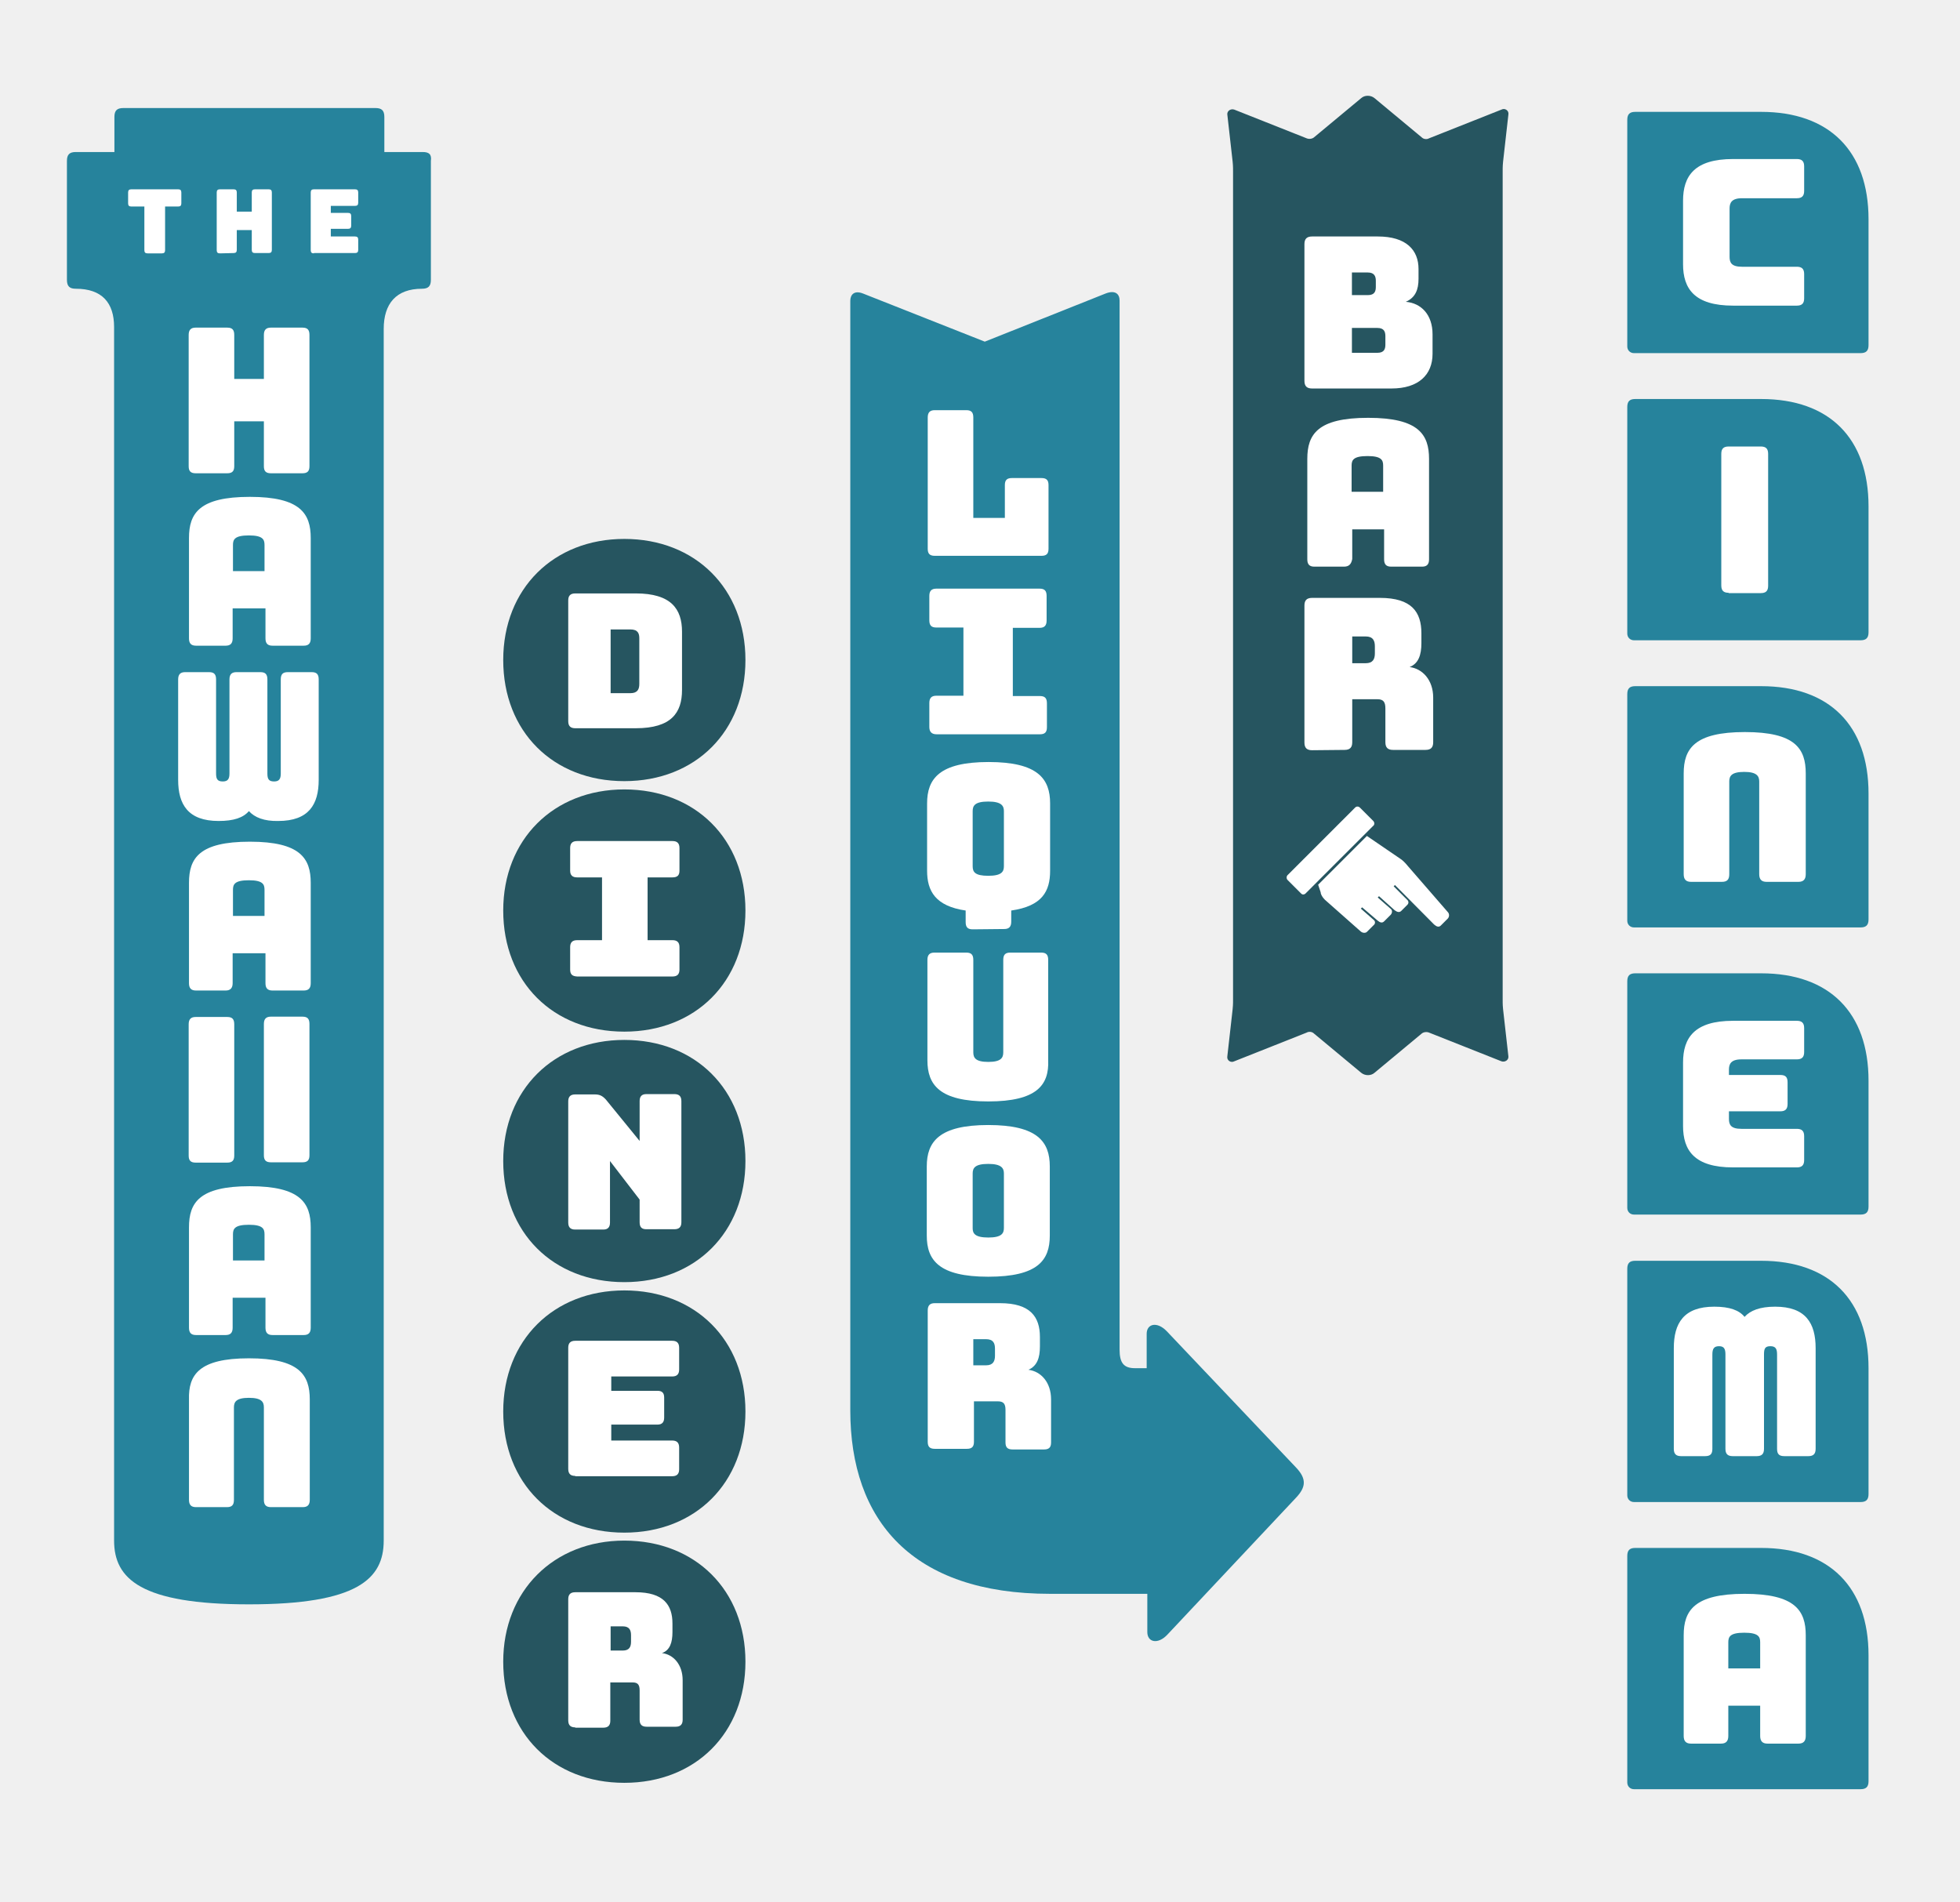
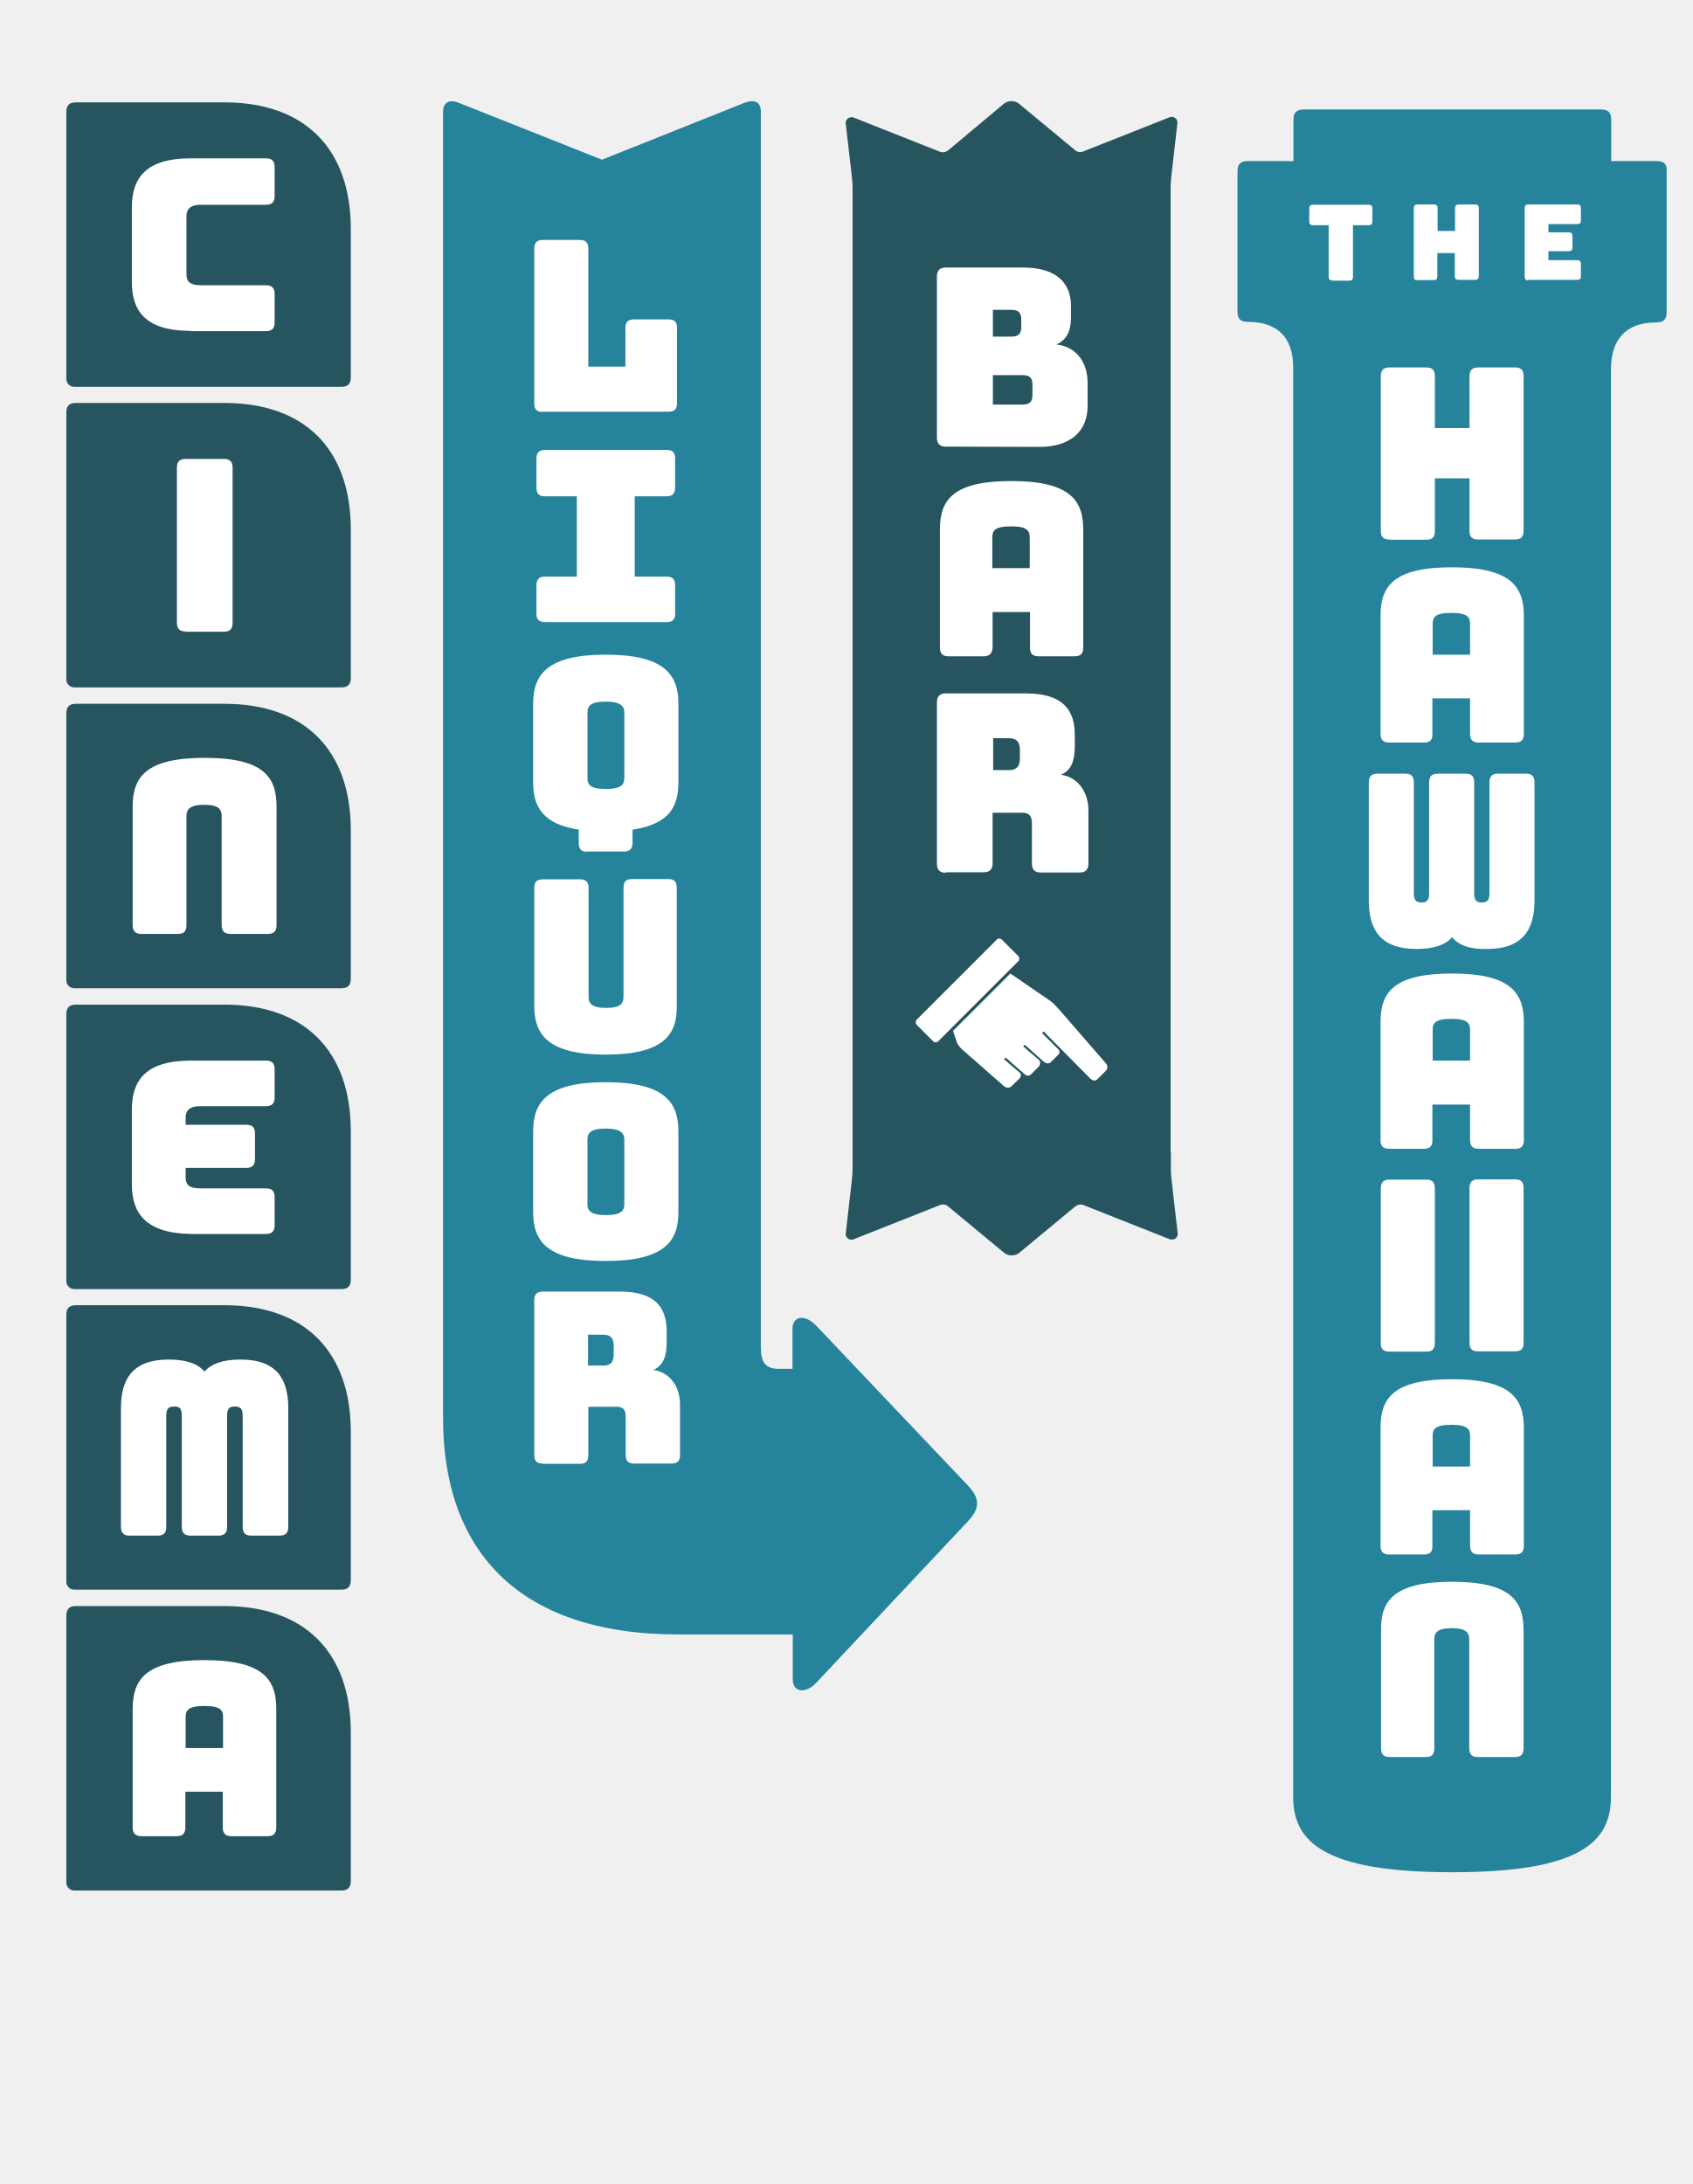
- <svg xmlns="http://www.w3.org/2000/svg" version="1.1" id="Layer_1" x="0px" y="0px" viewBox="-0.8 15.6 615 596.6" enable-background="new -0.8 15.6 615 596.6" xml:space="preserve">
-   <path fill="#26839C" d="M365.3,433.3c-3.1-3.2-6.3-2.3-6.3,0.8v10.8h-3.7c-3.6,0-4.8-1.8-4.8-5.8v-4.6v-55.6v-6.3v-72.2v-6.3V222  v-6.3v-54.4v-24.1v-27.3c0-2-1.3-3.4-4.4-2.2l-37.9,15.1L270,107.7c-2.8-1.1-4,0.4-4,2.3v27.3v24.1v54.4v6.3v72.2v6.3v72.2v6.3v55.6  v22.8v0.6c0,34.6,19.4,57.6,62.7,57.6h30.5v12c0,3.2,3.3,4,6.3,0.8l40.4-43c3-3.2,3.4-5.8,0-9.4L365.3,433.3z" />
-   <path fill="#26839C" d="M131.8,63.3h-12v-11c0-2.1-0.9-2.8-2.8-2.8H37.9c-2,0-2.8,0.8-2.8,2.8v11H23c-2,0-2.8,0.8-2.8,2.8v37.3  c0,2.1,0.9,2.8,2.8,2.8c8.2,0,12,4.4,12,12v3.4v45.3v6.3v72.2v6.3v107v6.3v46v58.6V494v1.7v3.3c0,12,8.4,20,42.3,20  c34.1,0,42.3-8,42.3-20v-3.3V494v-24.4V411v-46v-6.3v-107v-6.3v-72.2v-6.3v-45.3v-2.8c0-7.9,3.9-12.6,12-12.6c2,0,2.8-0.8,2.8-2.8  V66.1C134.7,64,133.8,63.3,131.8,63.3z" />
+ <svg xmlns="http://www.w3.org/2000/svg" version="1.1" id="Layer_1" x="0px" y="0px" viewBox="-56.3 -86.1 620 800" enable-background="new -56.3 -86.1 620 800" xml:space="preserve">
+   <path fill="#26839C" d="M242.6,399.4c-4.3-4.4-8.6-3.2-8.6,1.1v14.8h-5.1c-4.9,0-6.5-2.5-6.5-8V401v-76.5v-8.6v-99.2V208v-99.2v-8.6  V25.4V-7.8v-37.6c0-2.7-1.7-4.7-6.1-3l-52.1,20.8l-52.6-20.9c-3.8-1.5-5.6,0.5-5.6,3.2v37.6v33.1v74.8v8.6v99.2v8.6V316v8.6v76.5  v31.4v0.9c0,47.6,26.7,79.2,86.2,79.2h41.9v16.6c0,4.4,4.6,5.4,8.6,1.1l55.6-59.2c4.1-4.4,4.7-8,0-13L242.6,399.4z" />
+   <path fill="#26839C" d="M550.5-27.1h-16.6v-15.1c0-2.8-1.2-3.8-3.8-3.8H421.3c-2.7,0-3.8,1.1-3.8,3.8v15.1h-16.7  c-2.7,0-3.8,1.1-3.8,3.8V28c0,2.8,1.2,3.8,3.8,3.8c11.2,0,16.6,6.1,16.6,16.6v4.7v62.3v8.6v99.2v8.6V379v8.6V451v80.6v33.6v2.3v4.6  c0,16.6,11.5,27.6,58.2,27.6c46.8,0,58.2-11,58.2-27.6v-4.6v-2.3v-33.6V451v-63.3V379V231.9v-8.6V124v-8.6V53.1v-3.8  c0-10.9,5.3-17.3,16.6-17.3c2.7,0,3.8-1.1,3.8-3.8v-51.4C554.4-26.1,553.2-27.1,550.5-27.1z" />
  <g>
-     <path fill="#FFFFFF" d="M60.6,164.1c-1.6,0-2.2-0.7-2.2-2.2v-41.2c0-1.6,0.7-2.3,2.2-2.3h9.9c1.6,0,2.2,0.7,2.2,2.3v13.8H82v-13.8   c0-1.6,0.7-2.3,2.2-2.3h9.9c1.6,0,2.2,0.7,2.2,2.3v41.2c0,1.6-0.7,2.2-2.2,2.2h-9.9c-1.6,0-2.2-0.7-2.2-2.2v-14.1h-9.3v14.1   c0,1.6-0.7,2.2-2.2,2.2H60.6z" />
-     <path fill="#FFFFFF" d="M70,218.2h-9.3c-1.6,0-2.2-0.8-2.2-2.3v-31.5c0-7.7,3.2-12.9,19.1-12.9s19.1,5.3,19.1,12.9v31.5   c0,1.6-0.7,2.3-2.2,2.3h-9.8c-1.6,0-2.2-0.8-2.2-2.3v-9.4H72.2v9.4C72.2,217.5,71.5,218.2,70,218.2z M72.2,194.8h10v-8.2   c0-1.7-0.5-3-4.9-3c-4.5,0-5,1.3-5,3V194.8z" />
-     <path fill="#FFFFFF" d="M77.3,270.1c-1.8,2.1-4.8,3.1-9.5,3.1c-9.6,0-12.7-5.2-12.7-12.9v-31.5c0-1.6,0.7-2.3,2.2-2.3h7.5   c1.6,0,2.2,0.7,2.2,2.3v29.5c0,1.7,0.4,2.5,2.1,2.5c1.6,0,2.1-0.8,2.1-2.5v-29.5c0-1.6,0.7-2.3,2.2-2.3h7.5c1.6,0,2.2,0.7,2.2,2.3   v29.5c0,1.7,0.4,2.5,2.1,2.5c1.6,0,2.1-0.8,2.1-2.5v-29.5c0-1.6,0.6-2.3,2.2-2.3H97c1.6,0,2.2,0.7,2.2,2.3v31.5   c0,7.7-3.1,12.9-12.7,12.9C82.1,273.3,79.1,272.1,77.3,270.1z" />
-     <path fill="#FFFFFF" d="M70,326.4h-9.3c-1.6,0-2.2-0.8-2.2-2.3v-31.5c0-7.7,3.2-12.9,19.1-12.9s19.1,5.3,19.1,12.9v31.5   c0,1.6-0.7,2.3-2.2,2.3h-9.8c-1.6,0-2.2-0.8-2.2-2.3v-9.4H72.2v9.4C72.2,325.6,71.5,326.4,70,326.4z M72.2,303h10v-8.2   c0-1.7-0.5-3-4.9-3c-4.5,0-5,1.3-5,3V303z" />
-     <path fill="#FFFFFF" d="M72.7,378.2c0,1.6-0.7,2.2-2.2,2.2h-9.9c-1.6,0-2.2-0.7-2.2-2.2v-41.2c0-1.6,0.7-2.3,2.2-2.3h9.9   c1.6,0,2.2,0.7,2.2,2.3V378.2z M82,336.9c0-1.6,0.7-2.3,2.2-2.3h9.9c1.6,0,2.2,0.7,2.2,2.3v41.2c0,1.6-0.7,2.2-2.2,2.2h-9.9   c-1.6,0-2.2-0.7-2.2-2.2V336.9z" />
-     <path fill="#FFFFFF" d="M70,434.5h-9.3c-1.6,0-2.2-0.8-2.2-2.3v-31.5c0-7.7,3.2-12.9,19.1-12.9s19.1,5.3,19.1,12.9v31.5   c0,1.6-0.7,2.3-2.2,2.3h-9.8c-1.6,0-2.2-0.8-2.2-2.3v-9.4H72.2v9.4C72.2,433.8,71.5,434.5,70,434.5z M72.2,411.1h10v-8.2   c0-1.7-0.5-3-4.9-3c-4.5,0-5,1.3-5,3V411.1z" />
-     <path fill="#FFFFFF" d="M77.3,441.8c15.8,0,19.1,5.2,19.1,12.9v31.5c0,1.6-0.7,2.3-2.2,2.3h-10c-1.6,0-2.2-0.8-2.2-2.3v-29   c0-1.7-0.7-3-4.7-3c-4,0-4.7,1.3-4.7,3v29c0,1.6-0.6,2.3-2.2,2.3h-9.7c-1.6,0-2.2-0.8-2.2-2.3v-31.5   C58.3,447,61.6,441.8,77.3,441.8z" />
+     <path fill="#FFFFFF" d="M452.6,111.5c-2.2,0-3.1-1-3.1-3.1V51.7c0-2.2,1-3.2,3.1-3.2h13.6c2.2,0,3.1,1,3.1,3.2v19H482v-19   c0-2.2,1-3.2,3.1-3.2h13.6c2.2,0,3.1,1,3.1,3.2v56.7c0,2.2-1,3.1-3.1,3.1h-13.6c-2.2,0-3.1-1-3.1-3.1V89.1h-12.7v19.4   c0,2.2-1,3.1-3.1,3.1H452.6z" />
+     <path fill="#FFFFFF" d="M465.4,185.9h-12.9c-2.2,0-3.1-1.1-3.1-3.2v-43.2c0-10.6,4.4-17.8,26.2-17.8c21.7,0,26.3,7.3,26.3,17.8   v43.2c0,2.2-1,3.2-3.1,3.2h-13.5c-2.2,0-3.1-1.1-3.1-3.2v-13h-13.8v13C468.5,184.9,467.5,185.9,465.4,185.9z M468.5,153.7h13.7   v-11.2c0-2.3-0.7-4.1-6.8-4.1c-6.2,0-6.9,1.7-6.9,4.1V153.7z" />
+     <path fill="#FFFFFF" d="M475.6,257.2c-2.5,2.8-6.5,4.3-13.1,4.3c-13.2,0-17.4-7.2-17.4-17.8v-43.2c0-2.2,1-3.2,3.1-3.2h10.3   c2.2,0,3.1,1,3.1,3.2V241c0,2.3,0.6,3.5,2.8,3.5c2.2,0,2.8-1.1,2.8-3.5v-40.5c0-2.2,1-3.2,3.1-3.2h10.3c2.2,0,3.1,1,3.1,3.2V241   c0,2.3,0.5,3.5,2.8,3.5c2.2,0,2.8-1.1,2.8-3.5v-40.5c0-2.2,0.9-3.2,3.1-3.2h10.3c2.2,0,3.1,1,3.1,3.2v43.2   c0,10.6-4.2,17.8-17.4,17.8C482.1,261.7,478,260.1,475.6,257.2z" />
+     <path fill="#FFFFFF" d="M465.4,334.7h-12.9c-2.2,0-3.1-1.1-3.1-3.2v-43.2c0-10.6,4.4-17.8,26.2-17.8c21.7,0,26.3,7.3,26.3,17.8   v43.2c0,2.2-1,3.2-3.1,3.2h-13.5c-2.2,0-3.1-1.1-3.1-3.2v-13h-13.8v13C468.5,333.6,467.5,334.7,465.4,334.7z M468.5,302.4h13.7   v-11.2c0-2.3-0.7-4.1-6.8-4.1c-6.2,0-6.9,1.7-6.9,4.1V302.4z" />
+     <path fill="#FFFFFF" d="M469.3,405.9c0,2.2-1,3.1-3.1,3.1h-13.6c-2.2,0-3.1-1-3.1-3.1v-56.7c0-2.2,1-3.2,3.1-3.2h13.6   c2.2,0,3.1,1,3.1,3.2V405.9z M482,349.1c0-2.2,1-3.2,3.1-3.2h13.6c2.2,0,3.1,1,3.1,3.2v56.7c0,2.2-1,3.1-3.1,3.1h-13.6   c-2.2,0-3.1-1-3.1-3.1V349.1z" />
+     <path fill="#FFFFFF" d="M465.4,483.3h-12.9c-2.2,0-3.1-1.1-3.1-3.2v-43.2c0-10.6,4.4-17.8,26.2-17.8c21.7,0,26.3,7.3,26.3,17.8   v43.2c0,2.2-1,3.2-3.1,3.2h-13.5c-2.2,0-3.1-1.1-3.1-3.2v-13h-13.8v13C468.5,482.3,467.5,483.3,465.4,483.3z M468.5,451.1h13.7   v-11.2c0-2.3-0.7-4.1-6.8-4.1c-6.2,0-6.9,1.7-6.9,4.1V451.1z" />
+     <path fill="#FFFFFF" d="M475.6,493.3c21.7,0,26.2,7.2,26.2,17.8v43.2c0,2.2-1,3.2-3.1,3.2H485c-2.2,0-3.1-1.1-3.1-3.2v-39.9   c0-2.3-1-4.1-6.4-4.1s-6.4,1.7-6.4,4.1v39.9c0,2.2-0.9,3.2-3.1,3.2h-13.3c-2.2,0-3.1-1.1-3.1-3.2v-43.2   C449.4,500.5,454,493.3,475.6,493.3z" />
  </g>
  <g>
-     <g>
-       <path fill="#265560" d="M195.1,184.7c22.3,0,38,15.6,38,38c0,22.3-15.6,38-38,38s-38-15.6-38-38    C157.1,200.3,172.9,184.7,195.1,184.7z" />
-       <path fill="#265560" d="M195.1,263.3c22.3,0,38,15.6,38,38c0,22.3-15.6,38-38,38s-38-15.6-38-38    C157.1,279,172.9,263.3,195.1,263.3z" />
-       <path fill="#265560" d="M195.1,341.9c22.3,0,38,15.6,38,38c0,22.3-15.6,38-38,38s-38-15.6-38-38S172.9,341.9,195.1,341.9z" />
-       <path fill="#265560" d="M195.1,420.5c22.3,0,38,15.6,38,38c0,22.3-15.6,38-38,38s-38-15.6-38-38    C157.1,436.1,172.9,420.5,195.1,420.5z" />
-       <path fill="#265560" d="M195.1,499c22.3,0,38,15.6,38,38c0,22.3-15.6,38-38,38s-38-15.6-38-38C157.1,514.8,172.9,499,195.1,499z" />
-     </g>
-     <g>
-       <path fill="#FFFFFF" d="M179.7,244.1c-1.4,0-2.2-0.6-2.2-2.2V204c0-1.4,0.6-2.2,2.2-2.2h19c11.1,0,14.5,4.9,14.5,12v18.3    c0,7.1-3.3,12-14.5,12C198.7,244.1,179.7,244.1,179.7,244.1z M190.8,233.1h6.2c2.3,0,2.8-1.3,2.8-2.9v-14.3c0-1.5-0.4-2.8-2.8-2.8    h-6.2V233.1z" />
-     </g>
-     <g>
-       <path fill="#FFFFFF" d="M178.1,319.8v-7c0-1.4,0.6-2.2,2.2-2.2h7.8v-19.7h-7.8c-1.4,0-2.2-0.6-2.2-2.1v-7.1c0-1.4,0.6-2.2,2.2-2.2    h29.9c1.4,0,2.2,0.6,2.2,2.2v7.1c0,1.4-0.6,2.1-2.2,2.1h-7.8v19.7h7.8c1.4,0,2.2,0.6,2.2,2.2v7c0,1.4-0.6,2.2-2.2,2.2h-29.9    C178.7,321.9,178.1,321.3,178.1,319.8z" />
-     </g>
-     <g>
-       <path fill="#FFFFFF" d="M179.7,401.4c-1.4,0-2.2-0.6-2.2-2.2v-38c0-1.4,0.6-2.2,2.2-2.2h6.1c1.5,0,2.4,0.4,3.5,1.6l10.6,13v-12.5    c0-1.4,0.6-2.2,2.1-2.2h8.8c1.4,0,2.2,0.6,2.2,2.2v38c0,1.4-0.6,2.2-2.2,2.2H202c-1.4,0-2.1-0.6-2.1-2.2V392l-9.3-12.1v19.3    c0,1.4-0.6,2.2-2.1,2.2H179.7z" />
-     </g>
-     <g>
-       <path fill="#FFFFFF" d="M179.7,478.7c-1.4,0-2.2-0.6-2.2-2.2v-38c0-1.4,0.6-2.2,2.2-2.2h30.4c1.4,0,2.2,0.6,2.2,2.2v6.8    c0,1.4-0.6,2.2-2.2,2.2h-19.1v4.5h14.5c1.4,0,2.1,0.6,2.1,2.1v6.3c0,1.4-0.6,2.2-2.1,2.2h-14.5v5h19.1c1.4,0,2.2,0.6,2.2,2.2v6.8    c0,1.4-0.6,2.2-2.2,2.2H179.7z" />
-     </g>
-     <g>
-       <path fill="#FFFFFF" d="M179.7,557.6c-1.4,0-2.2-0.6-2.2-2.2v-38c0-1.4,0.6-2.2,2.2-2.2h18.9c8.8,0,11.6,4,11.6,9.8v2.7    c0,3.3-0.8,5.7-3.3,6.6c3.6,0.4,6.5,3.6,6.5,8.5v12.4c0,1.4-0.6,2.2-2.2,2.2h-9.1c-1.4,0-2.2-0.6-2.2-2.2V546    c0-1.8-0.6-2.5-2.2-2.5h-7v12c0,1.4-0.6,2.2-2.2,2.2H179.7z M190.8,533.5h3.8c2.1,0,2.6-1.2,2.6-2.8v-2c0-1.6-0.5-2.8-2.6-2.8    h-3.8V533.5z" />
-     </g>
+     <path fill="#FFFFFF" d="M142.5,64.8c-2.2,0-3.1-1-3.1-3.1V5c0-2.2,1-3.2,3.1-3.2h13.6c2.2,0,3.1,1,3.1,3.2v43.2h13.6V34   c0-2.2,1-3.1,3.1-3.1h12.7c2.2,0,3.1,1,3.1,3.1v27.6c0,2.2-1,3.1-3.1,3.1h-46.1V64.8z" />
+     <path fill="#FFFFFF" d="M140.2,138.7v-10.4c0-2.2,1-3.2,3.1-3.2H155V95.7h-11.7c-2.2,0-3.1-1-3.1-3.2V81.9c0-2.2,1-3.2,3.1-3.2   h44.6c2.2,0,3.1,1,3.1,3.2v10.6c0,2.2-1,3.2-3.1,3.2h-11.7v29.4h11.7c2.2,0,3.1,1,3.1,3.2v10.4c0,2.2-1,3.1-3.1,3.1h-44.6   C141.1,141.7,140.2,140.8,140.2,138.7z" />
+     <path fill="#FFFFFF" d="M158.8,225.9c-2.2,0-3.1-1-3.1-3.2v-4.9c-13.1-2-16.7-8.4-16.7-17.2v-29c0-10.6,5.2-17.9,26.6-17.9   s26.6,7.3,26.6,17.9v29c0,8.9-3.5,15.2-16.8,17.2v4.8c0,2.2-1,3.2-3.1,3.2h-13.5V225.9z M165.6,202.9c5.8,0,6.8-1.7,6.8-4.1V175   c0-2.2-1-4.1-6.8-4.1c-5.8,0-6.7,1.7-6.7,4.1v23.8C158.8,201.2,159.8,202.9,165.6,202.9z" />
+     <path fill="#FFFFFF" d="M165.6,300.2c-21,0-26.2-7.2-26.2-17.8v-43.2c0-2.2,1-3.2,3.1-3.2h13.7c2.2,0,3.1,1,3.1,3.2V279   c0,2.3,1,4.1,6.4,4.1c5.4,0,6.4-1.7,6.4-4.1v-39.9c0-2.2,0.9-3.2,3.1-3.2h13.3c2.2,0,3.1,1,3.1,3.2v43.2   C191.8,293,186.6,300.2,165.6,300.2z" />
+     <path fill="#FFFFFF" d="M165.6,375.8c-21.4,0-26.6-7.2-26.6-17.8v-29.8c0-10.6,5.2-17.9,26.6-17.9s26.6,7.3,26.6,17.9V358   C192.2,368.6,187,375.8,165.6,375.8z M165.6,359c5.8,0,6.8-1.7,6.8-4.1v-23.5c0-2.2-1-4.1-6.8-4.1c-5.8,0-6.7,1.7-6.7,4.1v23.5   C158.8,357.1,159.8,359,165.6,359z" />
+     <path fill="#FFFFFF" d="M142.5,450c-2.2,0-3.1-1-3.1-3.1v-56.7c0-2.2,1-3.2,3.1-3.2h28.2c13.1,0,17.2,5.9,17.2,14.6v4.1   c0,4.9-1.2,8.4-4.9,10c5.3,0.7,9.8,5.3,9.8,12.7v18.5c0,2.2-1,3.1-3.1,3.1H176c-2.2,0-3.1-1-3.1-3.1v-14c0-2.6-0.9-3.7-3.3-3.7   h-10.4v17.8c0,2.2-1,3.1-3.1,3.1h-13.6V450z M159.1,414.1h5.6c3.1,0,3.8-1.7,3.8-4.1v-3.1c0-2.3-0.7-4.1-3.8-4.1h-5.6V414.1z" />
  </g>
  <g>
-     <path fill="#FFFFFF" d="M292.5,190c-1.6,0-2.2-0.7-2.2-2.2v-41.2c0-1.6,0.7-2.3,2.2-2.3h9.9c1.6,0,2.2,0.7,2.2,2.3v31.5h9.9v-10.3   c0-1.6,0.7-2.2,2.2-2.2h9.3c1.6,0,2.2,0.7,2.2,2.2v20c0,1.6-0.7,2.2-2.2,2.2L292.5,190L292.5,190z" />
-     <path fill="#FFFFFF" d="M290.8,243.7v-7.5c0-1.6,0.7-2.3,2.2-2.3h8.5v-21.4h-8.5c-1.6,0-2.2-0.7-2.2-2.3v-7.6   c0-1.6,0.7-2.3,2.2-2.3h32.4c1.6,0,2.2,0.7,2.2,2.3v7.7c0,1.6-0.7,2.3-2.2,2.3H317v21.4h8.5c1.6,0,2.2,0.7,2.2,2.3v7.5   c0,1.6-0.7,2.2-2.2,2.2h-32.4C291.5,246,290.8,245.2,290.8,243.7z" />
-     <path fill="#FFFFFF" d="M304.4,307.2c-1.6,0-2.2-0.7-2.2-2.3v-3.6c-9.5-1.4-12.1-6.1-12.1-12.5v-21.1c0-7.7,3.8-13,19.3-13   s19.3,5.3,19.3,13v21.1c0,6.5-2.5,11.1-12.2,12.5v3.5c0,1.6-0.7,2.3-2.2,2.3L304.4,307.2L304.4,307.2z M309.3,290.4   c4.2,0,4.9-1.3,4.9-3v-17.3c0-1.6-0.7-3-4.9-3s-4.9,1.3-4.9,3v17.3C304.4,289.2,305.1,290.4,309.3,290.4z" />
-     <path fill="#FFFFFF" d="M309.3,361.2c-15.3,0-19.1-5.2-19.1-12.9v-31.5c0-1.6,0.7-2.3,2.2-2.3h10c1.6,0,2.2,0.7,2.2,2.3v29   c0,1.7,0.7,3,4.7,3c4,0,4.7-1.3,4.7-3v-29c0-1.6,0.6-2.3,2.2-2.3h9.7c1.6,0,2.2,0.7,2.2,2.3v31.5   C328.4,356,324.6,361.2,309.3,361.2z" />
-     <path fill="#FFFFFF" d="M309.3,416.2c-15.5,0-19.3-5.2-19.3-12.9v-21.7c0-7.7,3.8-13,19.3-13s19.3,5.3,19.3,13v21.7   C328.6,411,324.9,416.2,309.3,416.2z M309.3,403.9c4.2,0,4.9-1.3,4.9-3v-17.1c0-1.6-0.7-3-4.9-3s-4.9,1.3-4.9,3V401   C304.4,402.6,305.1,403.9,309.3,403.9z" />
-     <path fill="#FFFFFF" d="M292.5,470.2c-1.6,0-2.2-0.7-2.2-2.2v-41.2c0-1.6,0.7-2.3,2.2-2.3H313c9.5,0,12.5,4.3,12.5,10.6v3   c0,3.6-0.9,6.1-3.6,7.3c3.9,0.5,7.1,3.9,7.1,9.3v13.5c0,1.6-0.7,2.2-2.2,2.2h-9.9c-1.6,0-2.2-0.7-2.2-2.2v-10.2   c0-1.9-0.6-2.7-2.4-2.7h-7.5V468c0,1.6-0.7,2.2-2.2,2.2L292.5,470.2L292.5,470.2z M304.6,444h4c2.2,0,2.8-1.3,2.8-3v-2.2   c0-1.7-0.5-3-2.8-3h-4V444z" />
+     <path fill="#FFFFFF" d="M431.8,16.6c-1,0-1.4-0.4-1.4-1.4V-3.6h-5.7c-1,0-1.4-0.4-1.4-1.4v-4.7c0-1,0.4-1.4,1.4-1.4h20.3   c1,0,1.4,0.4,1.4,1.4V-5c0,1-0.4,1.4-1.4,1.4h-5.7v18.9c0,1-0.4,1.4-1.4,1.4H431.8z" />
+     <path fill="#FFFFFF" d="M463,16.6c-1,0-1.4-0.4-1.4-1.4v-25c0-1,0.4-1.4,1.4-1.4h5.9c1,0,1.4,0.4,1.4,1.4v8.3h6.4v-8.3   c0-1,0.4-1.4,1.4-1.4h5.9c1,0,1.4,0.4,1.4,1.4v24.8c0,1-0.4,1.4-1.4,1.4H478c-1,0-1.4-0.4-1.4-1.4V6.6h-6.4v8.5   c0,1-0.4,1.4-1.4,1.4H463V16.6z" />
+     <path fill="#FFFFFF" d="M503.6,16.6c-1,0-1.4-0.4-1.4-1.4v-25c0-1,0.4-1.4,1.4-1.4h17.8c1,0,1.4,0.4,1.4,1.4v4.4   c0,1-0.4,1.4-1.4,1.4h-10.5v3h7.4c1,0,1.4,0.4,1.4,1.4v4.1c0,1-0.4,1.4-1.4,1.4h-7.4v3.3h10.5c1,0,1.4,0.4,1.4,1.4V15   c0,1-0.4,1.4-1.4,1.4h-17.8V16.6z" />
  </g>
  <g>
-     <path fill="#FFFFFF" d="M45.5,95.1c-0.7,0-1-0.3-1-1V80.4h-4.1c-0.7,0-1-0.3-1-1V76c0-0.7,0.3-1,1-1h14.7c0.7,0,1,0.3,1,1v3.4   c0,0.7-0.3,1-1,1H51v13.7c0,0.7-0.3,1-1,1H45.5z" />
-     <path fill="#FFFFFF" d="M68.2,95.1c-0.7,0-1-0.3-1-1V76c0-0.7,0.3-1,1-1h4.3c0.7,0,1,0.3,1,1v6h4.7v-6c0-0.7,0.3-1,1-1h4.3   c0.7,0,1,0.3,1,1V94c0,0.7-0.3,1-1,1h-4.3c-0.7,0-1-0.3-1-1v-6.2h-4.7V94c0,0.7-0.3,1-1,1L68.2,95.1L68.2,95.1z" />
-     <path fill="#FFFFFF" d="M97.7,95.1c-0.7,0-1-0.3-1-1V76c0-0.7,0.3-1,1-1h12.9c0.7,0,1,0.3,1,1v3.2c0,0.7-0.3,1-1,1H103v2.2h5.4   c0.7,0,1,0.3,1,1v3c0,0.7-0.3,1-1,1H103v2.4h7.6c0.7,0,1,0.3,1,1v3.2c0,0.7-0.3,1-1,1H97.7V95.1z" />
+     <path fill="#265560" d="M372.5,335.6V232.1v-8.6v-63.3v-44.6V88.2V43.6v-54.4v-5.6c0-2.1,0-2.8,0.4-6.3l2.1-18.3   c0.2-1.6-1.5-2.8-3-2.1l-31.3,12.4c-1,0.5-2.3,0.4-3.2-0.4l-20.4-16.9c-1.6-1.4-4.2-1.4-5.8,0L291-31c-0.9,0.7-2.2,0.9-3.2,0.4   L256.5-43c-1.5-0.6-3.2,0.5-3,2.1l2.1,18.3c0.4,3.5,0.4,4.1,0.4,6.3v5.6v54.4v44.6v27.3v44.6v63.3v8.6v103.5v4.3v1.2   c0,2.1,0,2.8-0.4,6.3l-2.1,18.3c-0.2,1.6,1.5,2.8,3,2.1l31.3-12.4c1-0.5,2.3-0.4,3.2,0.4l20.4,16.9c1.6,1.4,4.2,1.4,5.8,0   l20.4-16.9c0.9-0.7,2.2-0.9,3.2-0.4l31.3,12.4c1.5,0.6,3.2-0.5,3-2.1l-2.1-18.3c-0.4-3.5-0.4-4.1-0.4-6.3v-1.2V335.6z" />
+     <path fill="#FFFFFF" d="M290.2,77.5c-2.2,0-3.3-1-3.3-3.3V15.2c0-2.2,1-3.3,3.3-3.3h28.3c12.4,0,17.5,5.9,17.5,14v4.3   c0,4.7-1.4,8.2-5.4,9.9c6.5,0.6,11.5,5.6,11.5,14.1v8.4c0,9.1-6.1,15-17.7,15L290.2,77.5L290.2,77.5z M307.4,37.2h6.9   c3,0,3.5-1.7,3.5-3.6V31c0-1.9-0.5-3.6-3.5-3.6h-6.9V37.2z M307.4,62.1h11c3,0,3.5-1.7,3.5-3.6v-3.6c0-2-0.5-3.6-3.5-3.6h-11V62.1z   " />
+     <path fill="#FFFFFF" d="M290.2,233.6c-2.2,0-3.3-1-3.3-3.3v-59.1c0-2.2,1-3.3,3.3-3.3h29.3c13.7,0,17.9,6.2,17.9,15.2v4.2   c0,5.1-1.2,8.8-5.1,10.4c5.6,0.7,10.1,5.6,10.1,13.2v19.3c0,2.2-1,3.3-3.3,3.3h-14.1c-2.2,0-3.3-1-3.3-3.3v-14.6c0-2.7-0.9-4-3.5-4   h-10.9v18.5c0,2.2-1,3.3-3.3,3.3h-13.8V233.6z M307.5,196h5.8c3.2,0,4-1.9,4-4.3v-3.1c0-2.5-0.9-4.3-4-4.3h-5.8V196z" />
+     <path fill="#FFFFFF" d="M285.4,295.2l-5.8-5.8c-0.6-0.6-0.6-1.6,0.1-2.2l28.9-28.9c0.7-0.9,1.6-0.7,2.2-0.1l5.8,5.8   c0.6,0.6,0.7,1.6-0.1,2.2l-28.9,28.9C287,295.9,286,295.9,285.4,295.2z M295.8,298c-1.1-1.1-1.7-2.3-1.9-3.2l-1.1-3.3l21-21   l14.3,9.8c1,0.6,2.3,2,3.5,3.3l17.2,19.8c0.5,0.6,0.9,1.9,0,2.7l-3.1,3.1c-0.9,0.9-1.9,0.5-2.8-0.4l-16.9-17.1l-0.6,0.6l5.8,5.8   c0.7,0.6,0.9,1.5,0.1,2.2l-2.6,2.6c-0.9,0.9-1.9,0.5-2.8-0.2l-6.8-6.1l-0.6,0.6l5.7,4.9c0.7,0.6,0.7,1.6,0,2.5l-2.8,2.8   c-0.9,0.9-1.9,0.5-2.8-0.4l-6.5-5.7l-0.6,0.6l5.7,4.9c0.7,0.5,0.5,1.6,0,2.1l-3.1,3c-0.6,0.6-1.9,0.5-2.6-0.1L295.8,298z" />
+     <path fill="#FFFFFF" d="M304,154.3h-12.9c-2.2,0-3.1-1.1-3.1-3.2v-43.2c0-10.6,4.4-17.8,26.2-17.8c21.7,0,26.3,7.3,26.3,17.8v43.2   c0,2.2-1,3.2-3.1,3.2h-13.3c-2.2,0-3.1-1.1-3.1-3.2v-13h-13.7V151C307.2,153.2,306.2,154.3,304,154.3z M307.2,122h13.7v-11.2   c0-2.3-0.7-4.1-6.8-4.1c-6.2,0-6.9,1.7-6.9,4.1V122z" />
  </g>
  <g>
-     <path fill="#265560" d="M470.7,325.3v-75.3v-6.3v-46v-32.4v-19.9v-32.4V73.4v-4c0-1.5,0-2.1,0.3-4.6l1.5-13.3   c0.2-1.2-1.1-2.1-2.2-1.5l-22.7,9c-0.7,0.4-1.7,0.3-2.3-0.3l-14.8-12.3c-1.2-1-3.1-1-4.2,0l-14.8,12.3c-0.6,0.5-1.6,0.6-2.3,0.3   l-22.7-9c-1.1-0.4-2.3,0.4-2.2,1.5l1.5,13.3c0.3,2.5,0.3,3,0.3,4.6v4v39.5v32.4v19.9v32.4v46v6.3v75.3v3.1v0.9c0,1.5,0,2.1-0.3,4.6   l-1.5,13.3c-0.2,1.2,1.1,2.1,2.2,1.5l22.7-9c0.7-0.4,1.7-0.3,2.3,0.3l14.8,12.3c1.2,1,3.1,1,4.2,0l14.8-12.3   c0.6-0.5,1.6-0.6,2.3-0.3l22.7,9c1.1,0.4,2.3-0.4,2.2-1.5l-1.5-13.3c-0.3-2.5-0.3-3-0.3-4.6v-0.9V325.3z" />
-     <path fill="#FFFFFF" d="M410.9,137.5c-1.6,0-2.4-0.7-2.4-2.4V92.2c0-1.6,0.7-2.4,2.4-2.4h20.6c9,0,12.8,4.3,12.8,10.2v3.1   c0,3.4-1,5.9-4,7.2c4.8,0.4,8.4,4,8.4,10.2v6.1c0,6.6-4.4,10.9-12.9,10.9L410.9,137.5L410.9,137.5z M423.4,108.2h5   c2.2,0,2.5-1.3,2.5-2.6v-1.9c0-1.3-0.4-2.6-2.5-2.6h-5V108.2z M423.4,126.3h8c2.2,0,2.5-1.3,2.5-2.6v-2.6c0-1.4-0.4-2.6-2.5-2.6h-8   V126.3z" />
-     <path fill="#FFFFFF" d="M410.9,251c-1.6,0-2.4-0.7-2.4-2.4v-43c0-1.6,0.7-2.4,2.4-2.4h21.3c10,0,13,4.5,13,11.1v3.1   c0,3.7-0.9,6.4-3.7,7.5c4,0.5,7.4,4,7.4,9.6v14c0,1.6-0.7,2.4-2.4,2.4h-10.2c-1.6,0-2.4-0.7-2.4-2.4v-10.6c0-2-0.6-2.9-2.5-2.9   h-7.9v13.5c0,1.6-0.7,2.4-2.4,2.4L410.9,251L410.9,251z M423.5,223.7h4.2c2.3,0,2.9-1.3,2.9-3.1v-2.2c0-1.8-0.6-3.1-2.9-3.1h-4.2   V223.7z" />
-     <path fill="#FFFFFF" d="M407.4,295.9l-4.2-4.2c-0.4-0.4-0.4-1.2,0.1-1.6l21-21c0.5-0.6,1.2-0.5,1.6-0.1l4.2,4.2   c0.4,0.4,0.5,1.2-0.1,1.6l-21,21C408.5,296.4,407.8,296.4,407.4,295.9z M414.9,297.9c-0.8-0.8-1.3-1.7-1.3-2.3l-0.8-2.4l15.3-15.3   l10.4,7.1c0.7,0.4,1.7,1.4,2.5,2.4l12.5,14.4c0.4,0.4,0.6,1.3,0,2l-2.2,2.2c-0.6,0.6-1.3,0.4-2.1-0.3l-12.3-12.4l-0.4,0.4l4.2,4.2   c0.5,0.4,0.6,1.1,0.1,1.6l-1.9,1.9c-0.6,0.6-1.3,0.4-2.1-0.2l-4.9-4.4l-0.4,0.4l4.1,3.6c0.5,0.4,0.5,1.2,0,1.8l-2.1,2.1   c-0.6,0.6-1.3,0.4-2.1-0.3l-4.8-4.1l-0.4,0.4l4.1,3.6c0.5,0.4,0.4,1.2,0,1.5l-2.2,2.2c-0.4,0.4-1.3,0.4-1.9-0.1L414.9,297.9z" />
-     <path fill="#FFFFFF" d="M420.9,193.4h-9.3c-1.6,0-2.2-0.8-2.2-2.3v-31.5c0-7.7,3.2-12.9,19.1-12.9s19.1,5.3,19.1,12.9v31.5   c0,1.6-0.7,2.3-2.2,2.3h-9.7c-1.6,0-2.2-0.8-2.2-2.3v-9.4h-10v9.3C423.2,192.6,422.5,193.4,420.9,193.4z M423.2,169.9h10v-8.2   c0-1.7-0.5-3-4.9-3c-4.5,0-5,1.3-5,3V169.9z" />
-   </g>
-   <g>
-     <path fill="#26839C" d="M509.8,53.2c0-1.8,0.8-2.5,2.5-2.5h39.5c21.4,0,33.7,12.3,33.7,33.7v39.5c0,1.8-0.8,2.5-2.5,2.5h-71.1   c-1.2,0-2.1-0.9-2.1-2.1V53.2z" />
-     <path fill="#26839C" d="M509.8,143.3c0-1.8,0.8-2.5,2.5-2.5h39.5c21.4,0,33.7,12.3,33.7,33.7V214c0,1.8-0.8,2.5-2.5,2.5h-71.1   c-1.2,0-2.1-0.9-2.1-2.1V143.3z" />
-     <path fill="#26839C" d="M509.8,233.4c0-1.8,0.8-2.5,2.5-2.5h39.5c21.4,0,33.7,12.3,33.7,33.7v39.5c0,1.8-0.8,2.5-2.5,2.5h-71.1   c-1.2,0-2.1-0.9-2.1-2.1V233.4z" />
-     <path fill="#26839C" d="M509.8,323.5c0-1.8,0.8-2.5,2.5-2.5h39.5c21.4,0,33.7,12.3,33.7,33.7v39.5c0,1.8-0.8,2.5-2.5,2.5h-71.1   c-1.2,0-2.1-0.9-2.1-2.1V323.5z" />
-     <path fill="#26839C" d="M509.8,413.7c0-1.8,0.8-2.5,2.5-2.5h39.5c21.4,0,33.7,12.3,33.7,33.7v39.5c0,1.8-0.8,2.5-2.5,2.5h-71.1   c-1.2,0-2.1-0.9-2.1-2.1V413.7z" />
-     <path fill="#26839C" d="M509.8,503.8c0-1.8,0.8-2.5,2.5-2.5h39.5c21.4,0,33.7,12.3,33.7,33.7v39.5c0,1.8-0.8,2.5-2.5,2.5h-71.1   c-1.2,0-2.1-0.9-2.1-2.1V503.8z" />
-     <path fill="#FFFFFF" d="M543,111.5c-12.1,0-15.7-5.3-15.7-13V78.6c0-7.8,3.6-13.1,15.7-13.1h20c1.6,0,2.3,0.7,2.3,2.3v7.7   c0,1.6-0.7,2.3-2.3,2.3h-17.2c-3.3,0-3.9,1.5-3.9,3.2v15.2c0,1.8,0.6,3.1,3.9,3.1H563c1.6,0,2.3,0.7,2.3,2.3v7.6   c0,1.6-0.7,2.3-2.3,2.3H543z" />
-     <path fill="#FFFFFF" d="M541.6,201.6c-1.6,0-2.3-0.7-2.3-2.3V158c0-1.6,0.7-2.3,2.3-2.3h10.1c1.6,0,2.3,0.7,2.3,2.3v41.4   c0,1.6-0.7,2.3-2.3,2.3H541.6z" />
-     <path fill="#FFFFFF" d="M546.7,245.3c15.8,0,19.1,5.2,19.1,13v31.6c0,1.6-0.7,2.4-2.3,2.4h-10c-1.6,0-2.3-0.8-2.3-2.4v-29.1   c0-1.7-0.8-3-4.7-3c-4,0-4.7,1.3-4.7,3v29.1c0,1.6-0.6,2.4-2.3,2.4h-9.7c-1.6,0-2.3-0.8-2.3-2.4v-31.6   C527.5,250.5,530.9,245.3,546.7,245.3z" />
-     <path fill="#FFFFFF" d="M527.3,349c0-7.8,3.6-13.1,15.7-13.1h20c1.6,0,2.3,0.7,2.3,2.3v7.5c0,1.6-0.7,2.3-2.3,2.3h-17.4   c-3.3,0-3.9,1.5-3.9,3.2v1.7h16.1c1.6,0,2.3,0.6,2.3,2.3v6.8c0,1.6-0.7,2.3-2.3,2.3h-16.1v2.4c0,1.8,0.6,3.1,3.9,3.1H563   c1.6,0,2.3,0.7,2.3,2.3v7.5c0,1.6-0.7,2.3-2.3,2.3h-20c-12.1,0-15.7-5.3-15.7-13V349z" />
-     <path fill="#FFFFFF" d="M524.4,470.2v-31.6c0-7.8,3.1-13,12.7-13c4.8,0,7.8,1.1,9.5,3.2c1.8-2,4.8-3.2,9.6-3.2   c9.6,0,12.7,5.2,12.7,13v31.6c0,1.6-0.7,2.3-2.3,2.3h-7.5c-1.7,0-2.3-0.7-2.3-2.3v-29.6c0-1.7-0.4-2.6-2.1-2.6s-2,0.8-2,2.6v29.6   c0,1.6-0.7,2.3-2.3,2.3h-7.5c-1.6,0-2.3-0.7-2.3-2.3v-29.6c0-1.7-0.4-2.6-2-2.6s-2.1,0.8-2.1,2.6v29.6c0,1.6-0.6,2.3-2.3,2.3h-7.5   C525.1,472.5,524.4,471.8,524.4,470.2z" />
-     <path fill="#FFFFFF" d="M527.5,528.7c0-7.7,3.3-13,19.1-13c15.9,0,19.2,5.3,19.2,13v31.6c0,1.6-0.7,2.4-2.3,2.4h-9.7   c-1.6,0-2.3-0.8-2.3-2.4v-9.5h-10v9.5c0,1.6-0.7,2.4-2.3,2.4h-9.4c-1.6,0-2.3-0.8-2.3-2.4V528.7z M541.5,539.1h10v-8.2   c0-1.7-0.5-3-5-3c-4.5,0-5,1.3-5,3V539.1z" />
+     <path fill="#265560" d="M-32-45.1c0-2.4,1.1-3.5,3.5-3.5h54.4c29.4,0,46.3,16.9,46.3,46.4v54.3c0,2.4-1.1,3.5-3.5,3.5h-97.8   c-1.6,0-2.9-1.3-2.9-2.9V-45.1z" />
+     <path fill="#265560" d="M-32,65c0-2.4,1.1-3.5,3.5-3.5h54.4c29.4,0,46.3,16.9,46.3,46.4v54.3c0,2.4-1.1,3.5-3.5,3.5h-97.8   c-1.6,0-2.9-1.3-2.9-2.9V65z" />
+     <path fill="#265560" d="M-32,175.2c0-2.4,1.1-3.5,3.5-3.5h54.4c29.4,0,46.3,16.9,46.3,46.4v54.3c0,2.4-1.1,3.5-3.5,3.5h-97.8   c-1.6,0-2.9-1.3-2.9-2.9V175.2z" />
+     <path fill="#265560" d="M-32,285.4c0-2.4,1.1-3.5,3.5-3.5h54.4c29.4,0,46.3,16.9,46.3,46.4v54.3c0,2.4-1.1,3.5-3.5,3.5h-97.8   c-1.6,0-2.9-1.3-2.9-2.9V285.4z" />
+     <path fill="#265560" d="M-32,395.5c0-2.4,1.1-3.5,3.5-3.5h54.4c29.4,0,46.3,16.9,46.3,46.4v54.3c0,2.4-1.1,3.5-3.5,3.5h-97.8   c-1.6,0-2.9-1.3-2.9-2.9V395.5z" />
+     <path fill="#265560" d="M-32,505.7c0-2.4,1.1-3.5,3.5-3.5h54.4c29.4,0,46.3,16.9,46.3,46.4v54.3c0,2.4-1.1,3.5-3.5,3.5h-97.8   c-1.6,0-2.9-1.3-2.9-2.9V505.7z" />
+     <path fill="#FFFFFF" d="M13.6,35.1C-3,35.1-8,27.8-8,17.2v-27.3c0-10.7,5-18,21.6-18h27.5c2.2,0,3.2,1,3.2,3.2v10.6   c0,2.2-1,3.2-3.2,3.2H17.4c-4.6,0-5.4,2.1-5.4,4.4v20.9c0,2.5,0.8,4.2,5.4,4.2h23.7c2.2,0,3.2,1,3.2,3.2v10.4c0,2.2-1,3.2-3.2,3.2   H13.6z" />
+     <path fill="#FFFFFF" d="M11.7,145.2c-2.2,0-3.2-1-3.2-3.2V85.2c0-2.2,1-3.2,3.2-3.2h14c2.2,0,3.2,1,3.2,3.2v56.9   c0,2.2-1,3.2-3.2,3.2H11.7z" />
+     <path fill="#FFFFFF" d="M18.7,191.5c21.8,0,26.3,7.2,26.3,17.9v43.4c0,2.2-1,3.2-3.2,3.2H28.1c-2.2,0-3.2-1.1-3.2-3.2v-40   c0-2.4-1.1-4.1-6.4-4.1c-5.4,0-6.5,1.8-6.5,4.1v40c0,2.2-0.9,3.2-3.2,3.2H-4.5c-2.2,0-3.2-1.1-3.2-3.2v-43.4   C-7.7,198.7-3.1,191.5,18.7,191.5z" />
+     <path fill="#FFFFFF" d="M-8,320.4c0-10.7,5-18,21.6-18h27.5c2.2,0,3.2,1,3.2,3.2v10.3c0,2.2-1,3.2-3.2,3.2h-24   c-4.6,0-5.4,2.1-5.4,4.4v2.4h22.2c2.2,0,3.2,0.9,3.2,3.2v9.4c0,2.2-1,3.2-3.2,3.2H11.7v3.3c0,2.5,0.8,4.2,5.4,4.2h24   c2.2,0,3.2,1,3.2,3.2v10.3c0,2.2-1,3.2-3.2,3.2H13.6C-3,365.6-8,358.3-8,347.6V320.4z" />
+     <path fill="#FFFFFF" d="M-12,473.2v-43.4c0-10.7,4.2-17.9,17.5-17.9c6.6,0,10.7,1.6,13.1,4.4c2.5-2.8,6.6-4.4,13.2-4.4   c13.3,0,17.5,7.2,17.5,17.9v43.4c0,2.2-1,3.2-3.2,3.2H35.8c-2.3,0-3.2-1-3.2-3.2v-40.6c0-2.4-0.6-3.5-2.9-3.5s-2.8,1.1-2.8,3.5   v40.6c0,2.2-1,3.2-3.2,3.2H13.5c-2.2,0-3.2-1-3.2-3.2v-40.6c0-2.4-0.5-3.5-2.8-3.5s-2.9,1.1-2.9,3.5v40.6c0,2.2-0.9,3.2-3.2,3.2   H-8.8C-11,476.4-12,475.4-12,473.2z" />
+     <path fill="#FFFFFF" d="M-7.7,539.9c0-10.6,4.5-17.9,26.2-17.9c21.9,0,26.4,7.3,26.4,17.9v43.4c0,2.2-1,3.2-3.2,3.2H28.5   c-2.2,0-3.2-1.1-3.2-3.2v-13.1H11.6v13.1c0,2.2-1,3.2-3.2,3.2H-4.5c-2.2,0-3.2-1.1-3.2-3.2V539.9z M11.6,554.2h13.8v-11.3   c0-2.4-0.7-4.1-6.8-4.1c-6.2,0-6.9,1.8-6.9,4.1V554.2z" />
  </g>
</svg>
